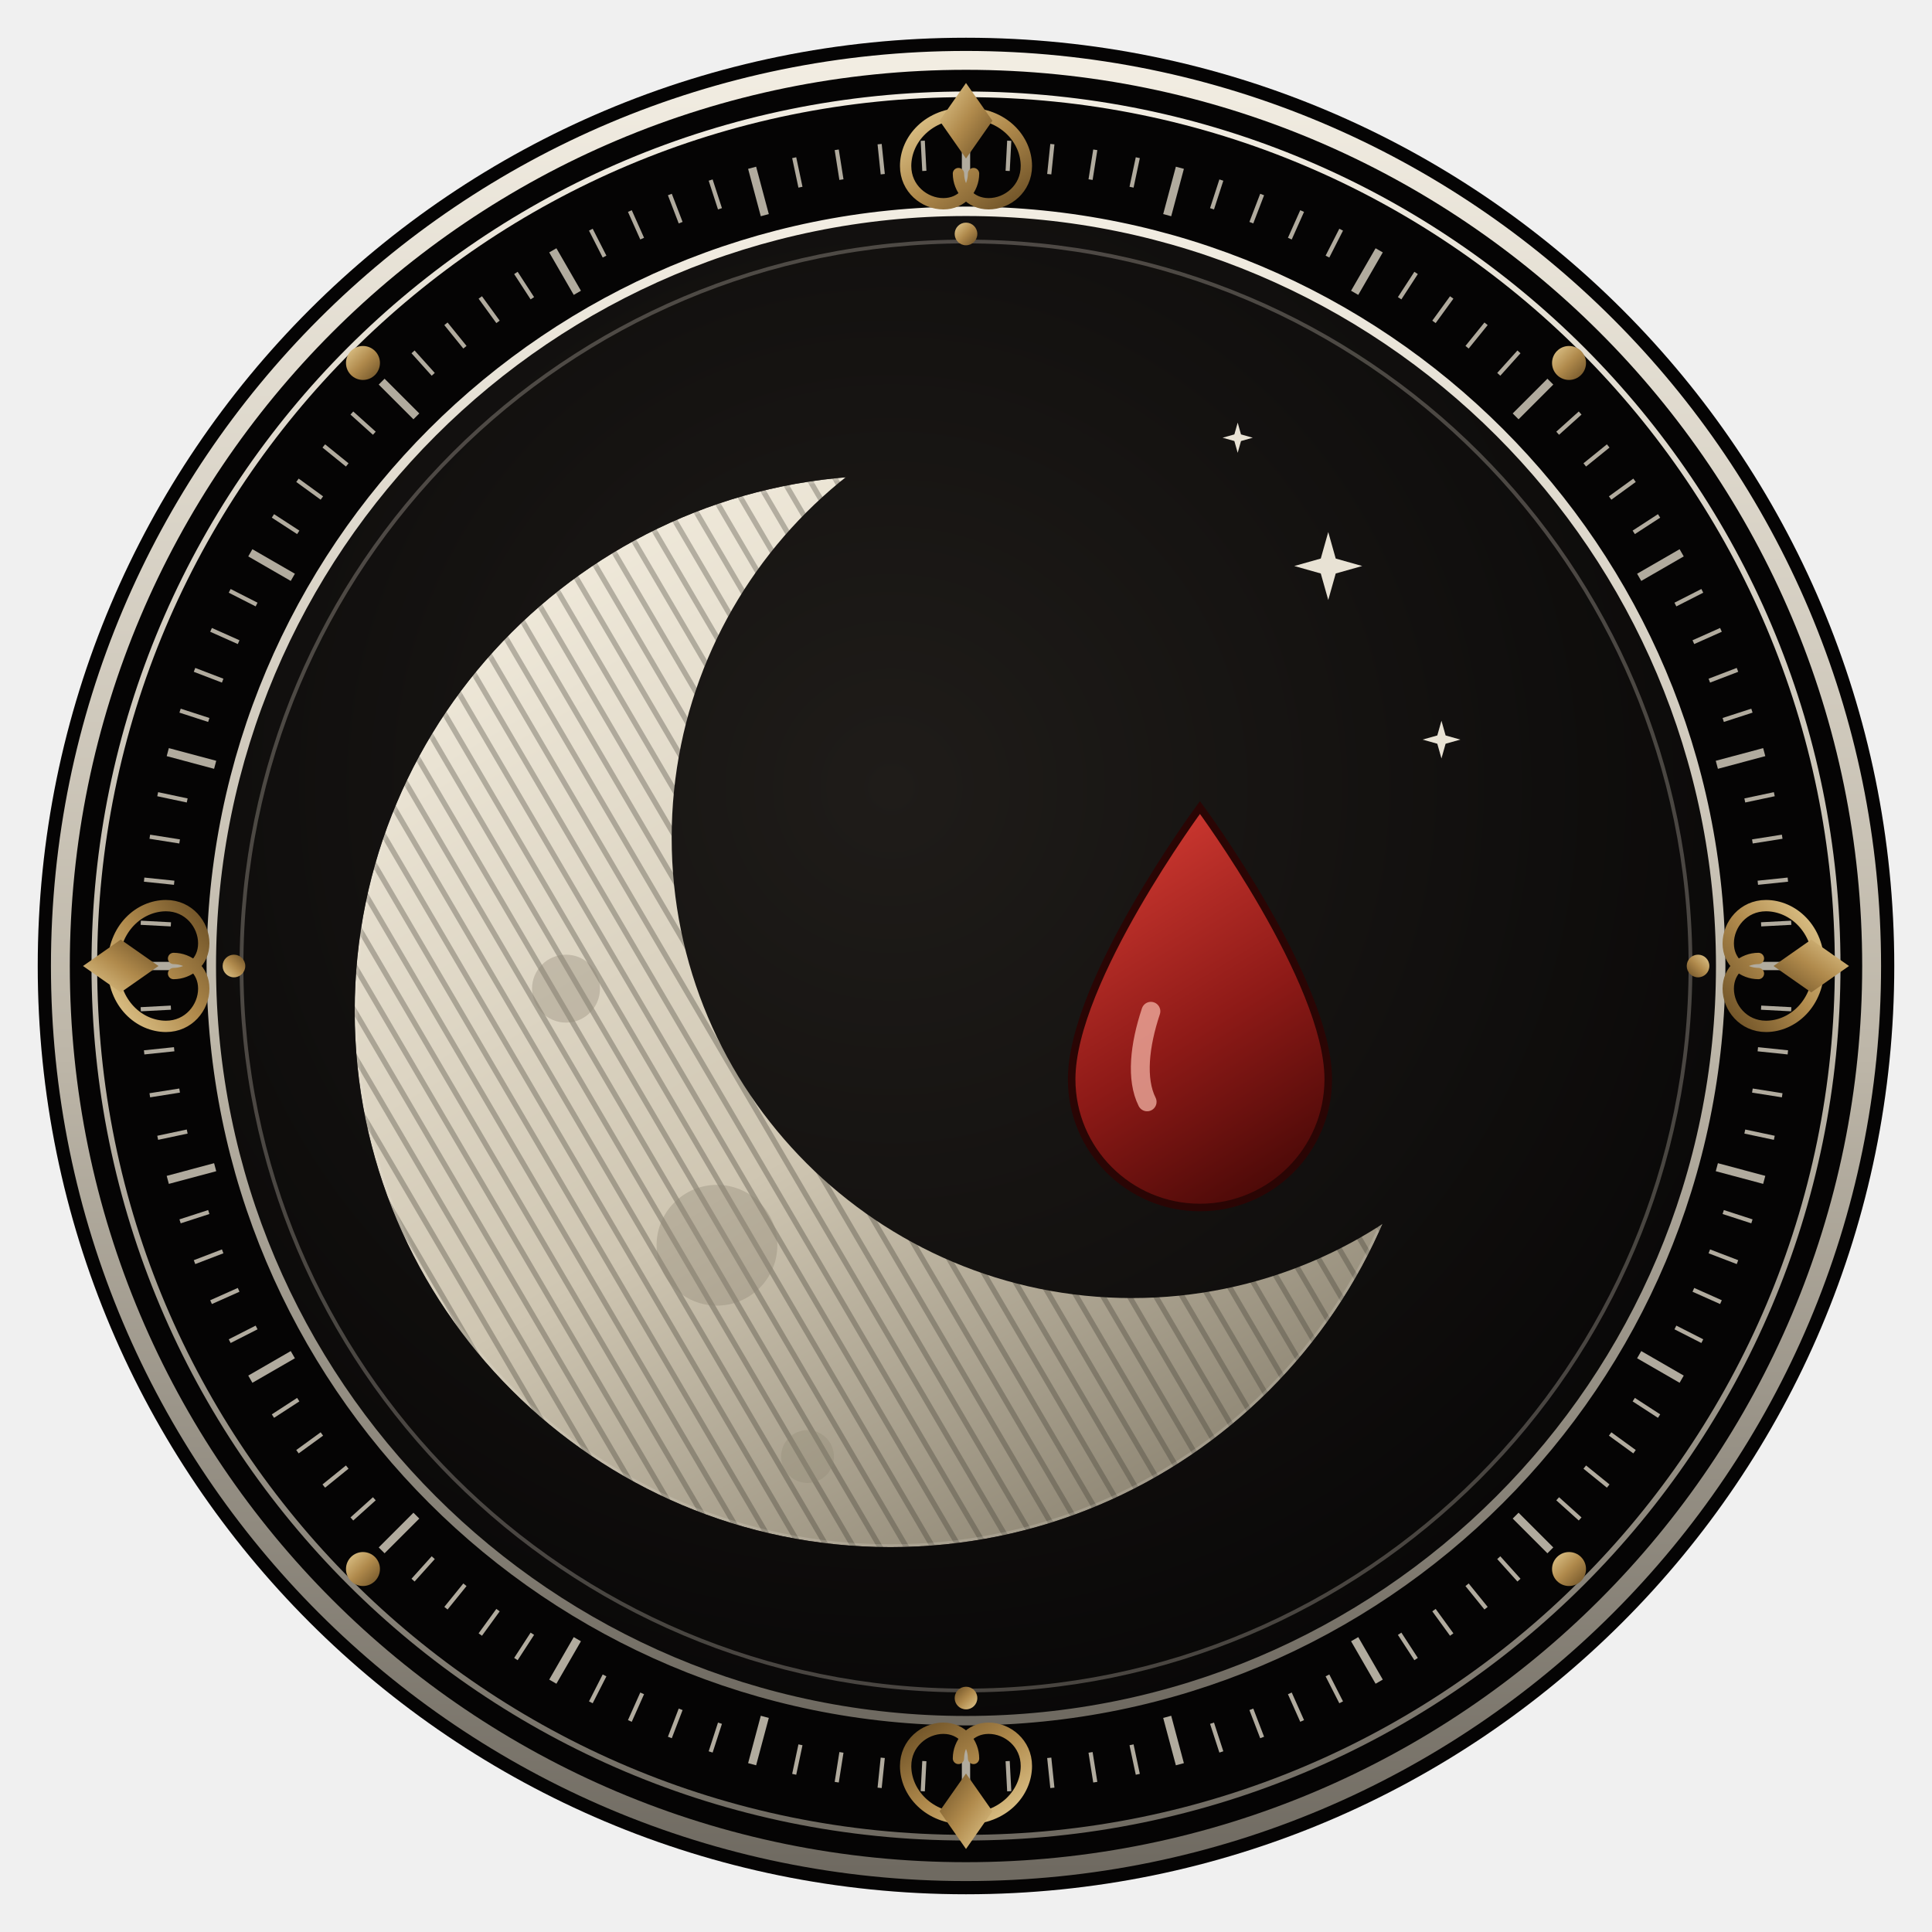
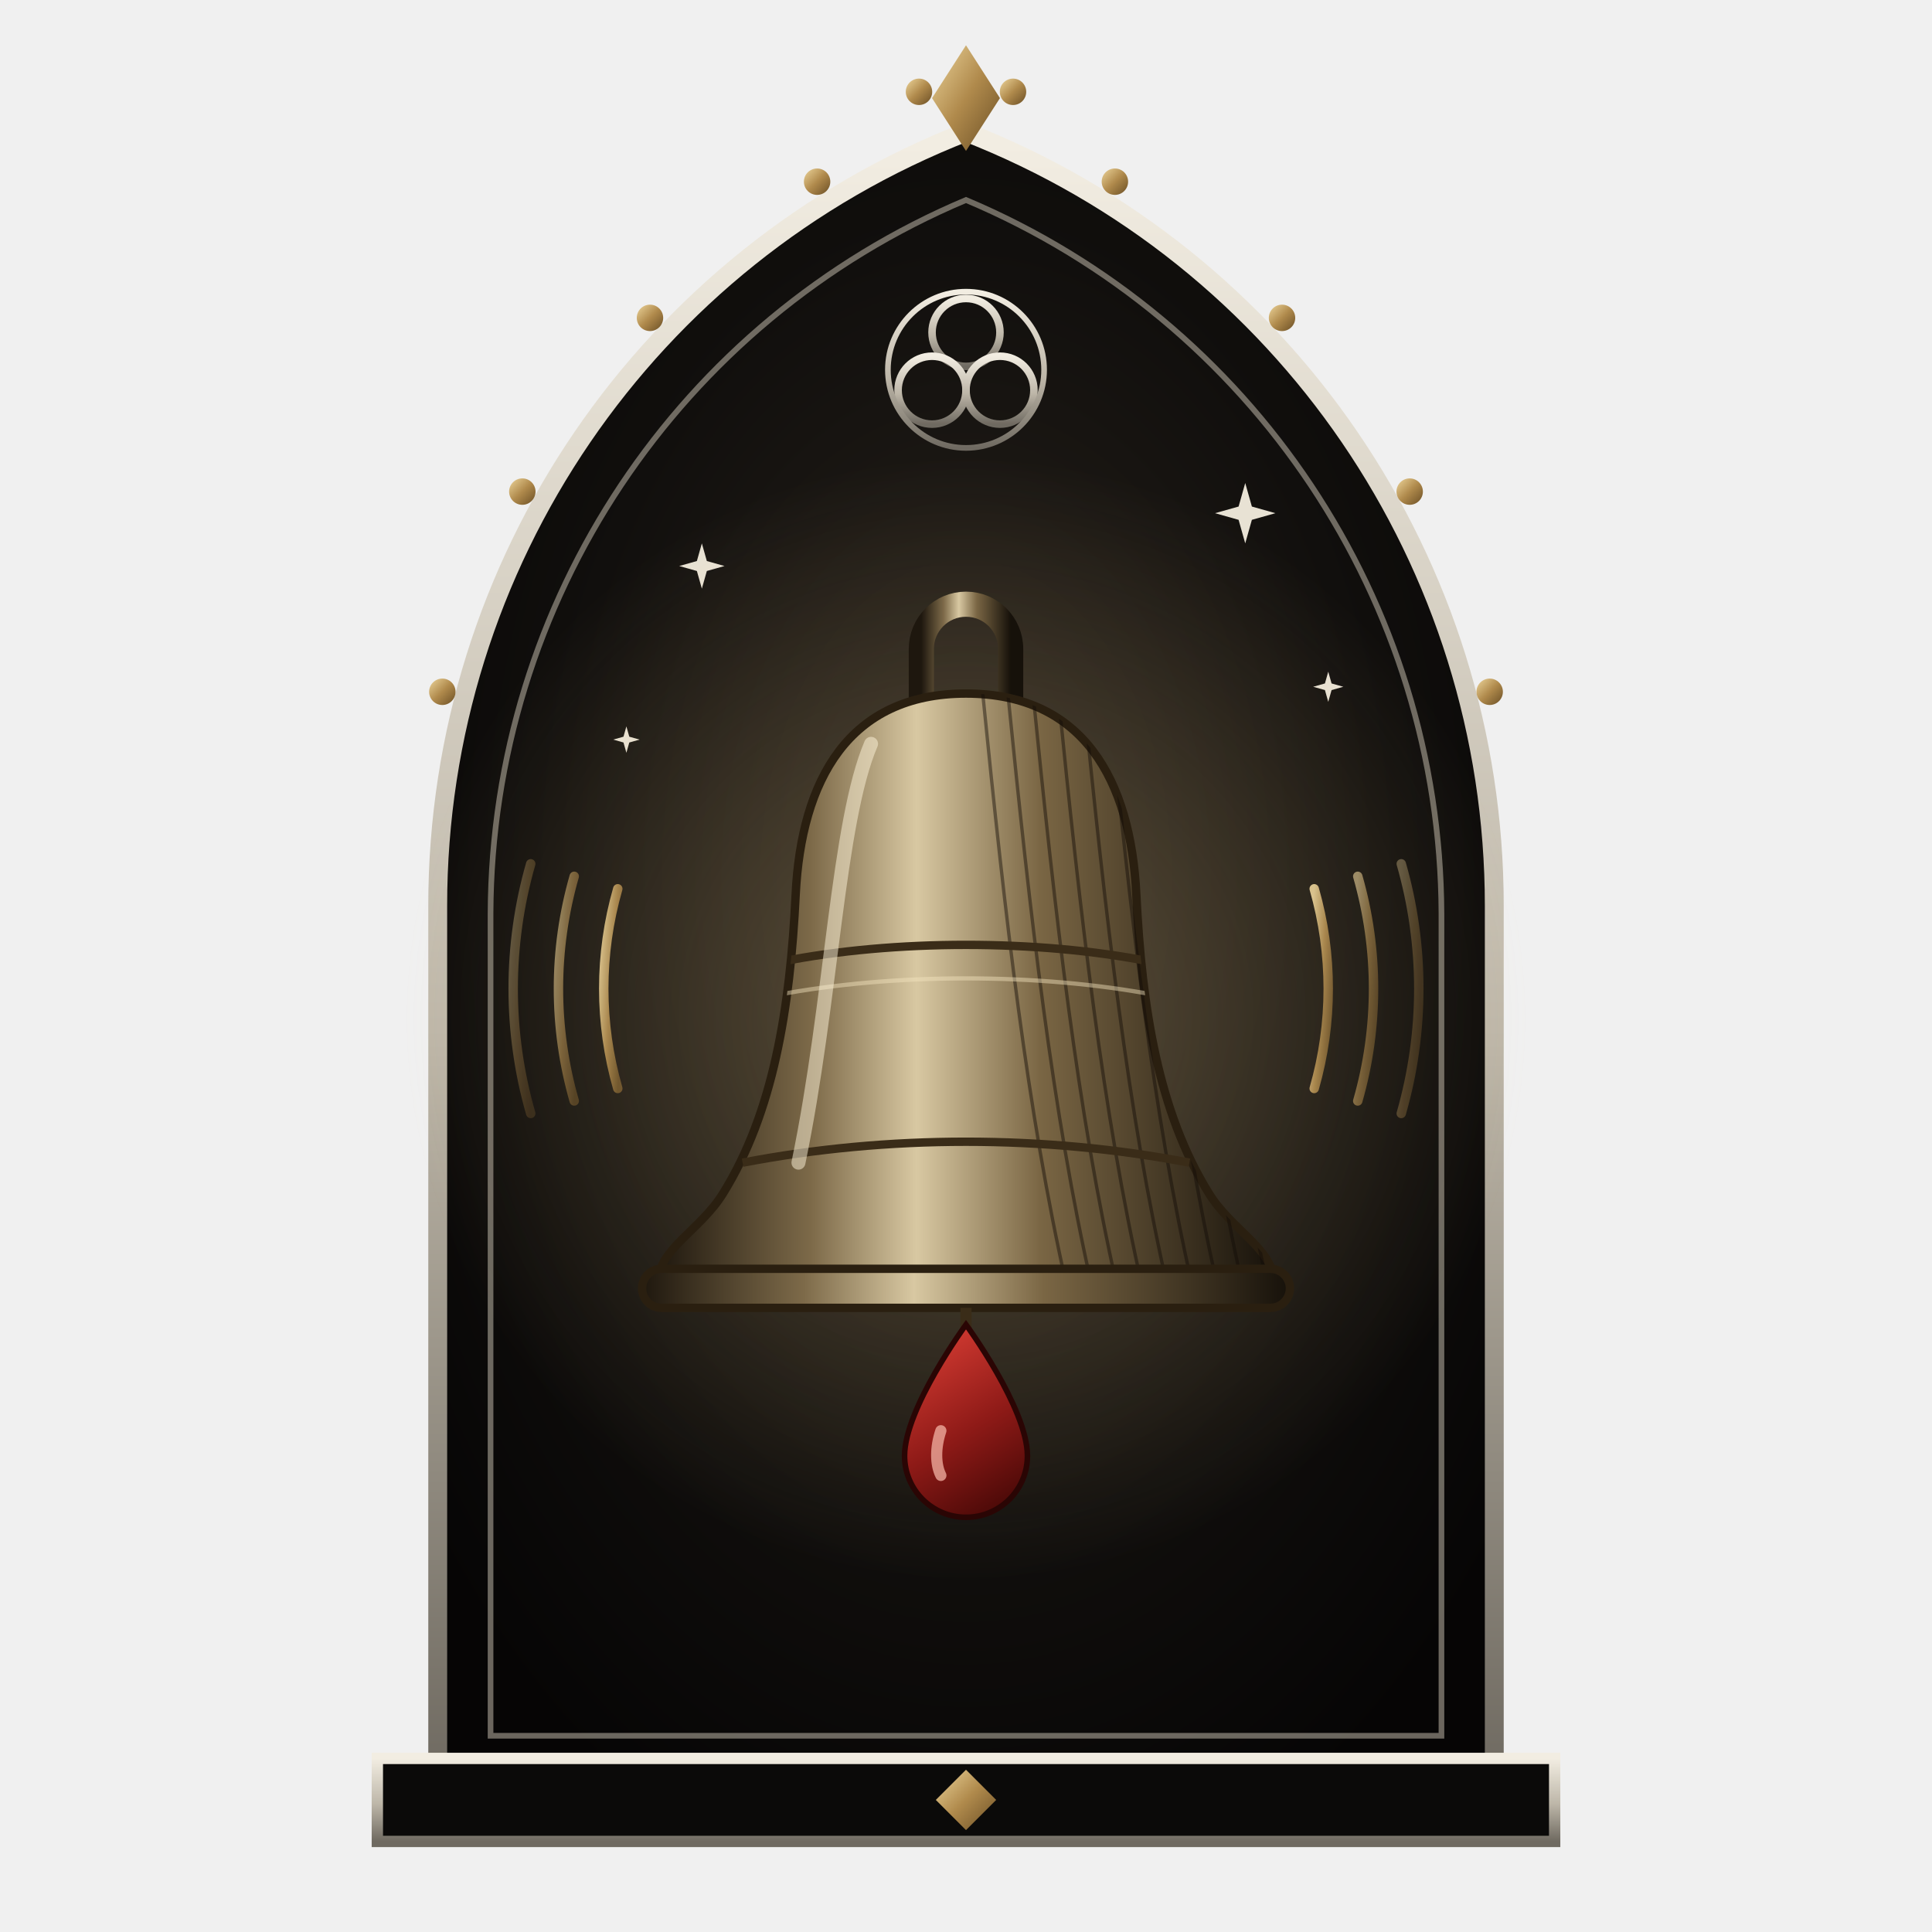
<svg xmlns="http://www.w3.org/2000/svg" viewBox="0 0 512 512">
  <defs>
    <linearGradient id="silver" x1="0" y1="0" x2="0" y2="1">
      <stop offset="0" stop-color="#f2ede2" />
      <stop offset="0.55" stop-color="#bdb6a8" />
      <stop offset="1" stop-color="#6f6a61" />
    </linearGradient>
    <linearGradient id="gold" x1="0" y1="0" x2="1" y2="1">
-       <stop offset="0" stop-color="#e2c98f" />
+       <stop offset="0" stop-color="#ecd49a" />
      <stop offset="0.5" stop-color="#b08a4c" />
      <stop offset="1" stop-color="#6b4f25" />
    </linearGradient>
-     <radialGradient id="field" cx="0.45" cy="0.38" r="0.7">
-       <stop offset="0" stop-color="#1f1c19" />
-       <stop offset="1" stop-color="#070606" />
+     <radialGradient id="field" cx="0.5" cy="0.45" r="0.65">
+       <stop offset="0" stop-color="#2a241d" />
+       <stop offset="0.6" stop-color="#110f0d" />
+       <stop offset="1" stop-color="#060505" />
    </radialGradient>
-     <linearGradient id="moon" x1="0.1" y1="0" x2="0.7" y2="1">
-       <stop offset="0" stop-color="#f6f0e2" />
-       <stop offset="0.6" stop-color="#cfc6b2" />
-       <stop offset="1" stop-color="#8d8573" />
+     <linearGradient id="bronze" x1="0" y1="0" x2="1" y2="0">
+       <stop offset="0" stop-color="#1e170e" />
+       <stop offset="0.25" stop-color="#7d6a49" />
+       <stop offset="0.42" stop-color="#d8c8a2" />
+       <stop offset="0.62" stop-color="#7a6644" />
+       <stop offset="1" stop-color="#16110a" />
    </linearGradient>
    <linearGradient id="blood" x1="0.3" y1="0" x2="0.7" y2="1">
-       <stop offset="0" stop-color="#d13a32" />
+       <stop offset="0" stop-color="#d63c33" />
      <stop offset="0.55" stop-color="#8e1a17" />
      <stop offset="1" stop-color="#4a0907" />
    </linearGradient>
-     <mask id="crescent">
-       <rect width="512" height="512" fill="#000" />
-       <circle cx="236" cy="268" r="142" fill="#fff" />
-       <circle cx="300" cy="222" r="122" fill="#000" />
-     </mask>
+     <radialGradient id="halo" cx="0.5" cy="0.5" r="0.5">
+       <stop offset="0" stop-color="#e9c98a" stop-opacity="0.32" />
+       <stop offset="1" stop-color="#e9c98a" stop-opacity="0" />
+     </radialGradient>
  </defs>
-   <circle cx="256" cy="256" r="246" fill="#050404" />
-   <circle cx="256" cy="256" r="240" fill="none" stroke="url(#silver)" stroke-width="5" />
-   <circle cx="256" cy="256" r="231" fill="none" stroke="url(#silver)" stroke-width="1.5" />
-   <g stroke="#cfc8b9" stroke-opacity="0.85">
-     <line x1="256" y1="50" x2="256" y2="37" stroke-width="2.2" />
-     <line x1="267.04" y1="45.29" x2="267.46" y2="37.3" stroke-width="1.1" />
-     <line x1="278.06" y1="46.16" x2="278.89" y2="38.2" stroke-width="1.1" />
-     <line x1="289.01" y1="47.6" x2="290.26" y2="39.7" stroke-width="1.1" />
-     <line x1="299.87" y1="49.61" x2="301.53" y2="41.79" stroke-width="1.1" />
-     <line x1="309.32" y1="57.02" x2="312.68" y2="44.46" stroke-width="2.2" />
-     <line x1="321.2" y1="55.33" x2="323.67" y2="47.72" stroke-width="1.1" />
-     <line x1="331.62" y1="59.01" x2="334.48" y2="51.55" stroke-width="1.1" />
-     <line x1="341.82" y1="63.24" x2="345.08" y2="55.93" stroke-width="1.1" />
-     <line x1="351.79" y1="68" x2="355.42" y2="60.87" stroke-width="1.1" />
-     <line x1="359" y1="77.6" x2="365.5" y2="66.34" stroke-width="2.2" />
-     <line x1="370.92" y1="79.04" x2="375.28" y2="72.33" stroke-width="1.1" />
-     <line x1="380.02" y1="85.3" x2="384.72" y2="78.83" stroke-width="1.1" />
-     <line x1="388.79" y1="92.02" x2="393.82" y2="85.81" stroke-width="1.1" />
-     <line x1="397.19" y1="99.2" x2="402.54" y2="93.25" stroke-width="1.1" />
-     <line x1="401.66" y1="110.34" x2="410.86" y2="101.14" stroke-width="2.2" />
-     <line x1="412.8" y1="114.81" x2="418.75" y2="109.46" stroke-width="1.1" />
-     <line x1="419.98" y1="123.21" x2="426.19" y2="118.18" stroke-width="1.1" />
-     <line x1="426.7" y1="131.98" x2="433.17" y2="127.28" stroke-width="1.1" />
-     <line x1="432.96" y1="141.08" x2="439.67" y2="136.72" stroke-width="1.1" />
-     <line x1="434.4" y1="153" x2="445.66" y2="146.5" stroke-width="2.2" />
-     <line x1="444" y1="160.21" x2="451.13" y2="156.58" stroke-width="1.1" />
-     <line x1="448.76" y1="170.18" x2="456.07" y2="166.92" stroke-width="1.1" />
-     <line x1="452.99" y1="180.38" x2="460.45" y2="177.52" stroke-width="1.1" />
-     <line x1="456.67" y1="190.8" x2="464.28" y2="188.33" stroke-width="1.1" />
-     <line x1="454.98" y1="202.68" x2="467.54" y2="199.32" stroke-width="2.2" />
-     <line x1="462.39" y1="212.13" x2="470.21" y2="210.47" stroke-width="1.1" />
-     <line x1="464.4" y1="222.99" x2="472.3" y2="221.74" stroke-width="1.1" />
-     <line x1="465.84" y1="233.94" x2="473.8" y2="233.11" stroke-width="1.1" />
-     <line x1="466.71" y1="244.96" x2="474.7" y2="244.54" stroke-width="1.1" />
-     <line x1="462" y1="256" x2="475" y2="256" stroke-width="2.2" />
-     <line x1="466.71" y1="267.04" x2="474.7" y2="267.46" stroke-width="1.1" />
-     <line x1="465.84" y1="278.06" x2="473.8" y2="278.89" stroke-width="1.1" />
-     <line x1="464.4" y1="289.01" x2="472.3" y2="290.26" stroke-width="1.1" />
-     <line x1="462.39" y1="299.87" x2="470.21" y2="301.53" stroke-width="1.1" />
-     <line x1="454.98" y1="309.32" x2="467.54" y2="312.68" stroke-width="2.2" />
-     <line x1="456.67" y1="321.2" x2="464.28" y2="323.67" stroke-width="1.1" />
-     <line x1="452.99" y1="331.62" x2="460.45" y2="334.48" stroke-width="1.1" />
-     <line x1="448.76" y1="341.82" x2="456.07" y2="345.08" stroke-width="1.1" />
-     <line x1="444" y1="351.79" x2="451.13" y2="355.42" stroke-width="1.1" />
-     <line x1="434.4" y1="359" x2="445.66" y2="365.5" stroke-width="2.2" />
-     <line x1="432.96" y1="370.92" x2="439.67" y2="375.28" stroke-width="1.1" />
-     <line x1="426.7" y1="380.02" x2="433.17" y2="384.72" stroke-width="1.1" />
-     <line x1="419.98" y1="388.79" x2="426.19" y2="393.82" stroke-width="1.1" />
-     <line x1="412.8" y1="397.19" x2="418.75" y2="402.54" stroke-width="1.1" />
-     <line x1="401.66" y1="401.66" x2="410.86" y2="410.86" stroke-width="2.2" />
-     <line x1="397.19" y1="412.8" x2="402.54" y2="418.75" stroke-width="1.1" />
-     <line x1="388.79" y1="419.98" x2="393.82" y2="426.19" stroke-width="1.1" />
-     <line x1="380.02" y1="426.7" x2="384.72" y2="433.17" stroke-width="1.1" />
-     <line x1="370.92" y1="432.96" x2="375.28" y2="439.67" stroke-width="1.1" />
-     <line x1="359" y1="434.4" x2="365.5" y2="445.66" stroke-width="2.2" />
-     <line x1="351.79" y1="444" x2="355.42" y2="451.13" stroke-width="1.1" />
-     <line x1="341.82" y1="448.76" x2="345.08" y2="456.07" stroke-width="1.1" />
-     <line x1="331.62" y1="452.99" x2="334.48" y2="460.45" stroke-width="1.1" />
-     <line x1="321.2" y1="456.67" x2="323.67" y2="464.28" stroke-width="1.1" />
-     <line x1="309.32" y1="454.98" x2="312.68" y2="467.54" stroke-width="2.2" />
-     <line x1="299.87" y1="462.39" x2="301.53" y2="470.21" stroke-width="1.1" />
-     <line x1="289.01" y1="464.4" x2="290.26" y2="472.3" stroke-width="1.1" />
-     <line x1="278.06" y1="465.84" x2="278.89" y2="473.8" stroke-width="1.1" />
-     <line x1="267.04" y1="466.71" x2="267.46" y2="474.7" stroke-width="1.1" />
-     <line x1="256" y1="462" x2="256" y2="475" stroke-width="2.2" />
-     <line x1="244.96" y1="466.71" x2="244.54" y2="474.7" stroke-width="1.1" />
-     <line x1="233.94" y1="465.84" x2="233.11" y2="473.8" stroke-width="1.1" />
-     <line x1="222.99" y1="464.4" x2="221.74" y2="472.3" stroke-width="1.1" />
-     <line x1="212.13" y1="462.39" x2="210.47" y2="470.21" stroke-width="1.1" />
-     <line x1="202.68" y1="454.98" x2="199.32" y2="467.54" stroke-width="2.2" />
-     <line x1="190.8" y1="456.67" x2="188.33" y2="464.28" stroke-width="1.1" />
-     <line x1="180.38" y1="452.99" x2="177.52" y2="460.45" stroke-width="1.1" />
-     <line x1="170.18" y1="448.76" x2="166.92" y2="456.07" stroke-width="1.1" />
-     <line x1="160.21" y1="444" x2="156.58" y2="451.13" stroke-width="1.1" />
-     <line x1="153" y1="434.4" x2="146.5" y2="445.66" stroke-width="2.2" />
-     <line x1="141.08" y1="432.96" x2="136.72" y2="439.67" stroke-width="1.1" />
-     <line x1="131.98" y1="426.7" x2="127.28" y2="433.17" stroke-width="1.1" />
-     <line x1="123.21" y1="419.98" x2="118.18" y2="426.19" stroke-width="1.1" />
-     <line x1="114.81" y1="412.8" x2="109.46" y2="418.75" stroke-width="1.1" />
-     <line x1="110.34" y1="401.66" x2="101.14" y2="410.86" stroke-width="2.2" />
-     <line x1="99.2" y1="397.19" x2="93.25" y2="402.54" stroke-width="1.1" />
-     <line x1="92.02" y1="388.79" x2="85.81" y2="393.82" stroke-width="1.1" />
-     <line x1="85.3" y1="380.02" x2="78.83" y2="384.72" stroke-width="1.1" />
-     <line x1="79.04" y1="370.92" x2="72.33" y2="375.28" stroke-width="1.1" />
-     <line x1="77.6" y1="359" x2="66.34" y2="365.5" stroke-width="2.2" />
-     <line x1="68" y1="351.79" x2="60.87" y2="355.42" stroke-width="1.1" />
-     <line x1="63.24" y1="341.82" x2="55.93" y2="345.08" stroke-width="1.1" />
-     <line x1="59.01" y1="331.62" x2="51.55" y2="334.48" stroke-width="1.1" />
-     <line x1="55.33" y1="321.2" x2="47.72" y2="323.67" stroke-width="1.1" />
-     <line x1="57.02" y1="309.32" x2="44.46" y2="312.68" stroke-width="2.2" />
-     <line x1="49.61" y1="299.87" x2="41.79" y2="301.53" stroke-width="1.1" />
-     <line x1="47.6" y1="289.01" x2="39.7" y2="290.26" stroke-width="1.1" />
-     <line x1="46.16" y1="278.06" x2="38.2" y2="278.89" stroke-width="1.1" />
-     <line x1="45.29" y1="267.04" x2="37.3" y2="267.46" stroke-width="1.1" />
-     <line x1="50" y1="256" x2="37" y2="256" stroke-width="2.2" />
-     <line x1="45.29" y1="244.96" x2="37.3" y2="244.54" stroke-width="1.1" />
-     <line x1="46.16" y1="233.94" x2="38.2" y2="233.11" stroke-width="1.1" />
-     <line x1="47.6" y1="222.99" x2="39.7" y2="221.74" stroke-width="1.1" />
-     <line x1="49.61" y1="212.13" x2="41.79" y2="210.47" stroke-width="1.1" />
-     <line x1="57.02" y1="202.68" x2="44.46" y2="199.32" stroke-width="2.2" />
-     <line x1="55.33" y1="190.8" x2="47.72" y2="188.33" stroke-width="1.1" />
-     <line x1="59.01" y1="180.38" x2="51.55" y2="177.52" stroke-width="1.1" />
-     <line x1="63.24" y1="170.18" x2="55.93" y2="166.92" stroke-width="1.1" />
-     <line x1="68" y1="160.21" x2="60.87" y2="156.58" stroke-width="1.1" />
-     <line x1="77.6" y1="153" x2="66.34" y2="146.5" stroke-width="2.2" />
-     <line x1="79.04" y1="141.08" x2="72.33" y2="136.72" stroke-width="1.1" />
-     <line x1="85.3" y1="131.98" x2="78.83" y2="127.28" stroke-width="1.1" />
-     <line x1="92.02" y1="123.21" x2="85.81" y2="118.18" stroke-width="1.1" />
-     <line x1="99.2" y1="114.81" x2="93.25" y2="109.46" stroke-width="1.1" />
-     <line x1="110.34" y1="110.34" x2="101.14" y2="101.14" stroke-width="2.2" />
-     <line x1="114.81" y1="99.2" x2="109.46" y2="93.25" stroke-width="1.1" />
-     <line x1="123.21" y1="92.02" x2="118.18" y2="85.81" stroke-width="1.1" />
-     <line x1="131.98" y1="85.3" x2="127.28" y2="78.83" stroke-width="1.1" />
-     <line x1="141.08" y1="79.04" x2="136.72" y2="72.33" stroke-width="1.1" />
-     <line x1="153" y1="77.6" x2="146.5" y2="66.34" stroke-width="2.2" />
-     <line x1="160.21" y1="68" x2="156.58" y2="60.87" stroke-width="1.1" />
-     <line x1="170.18" y1="63.24" x2="166.92" y2="55.93" stroke-width="1.1" />
-     <line x1="180.38" y1="59.01" x2="177.52" y2="51.55" stroke-width="1.1" />
-     <line x1="190.8" y1="55.33" x2="188.33" y2="47.72" stroke-width="1.1" />
-     <line x1="202.68" y1="57.02" x2="199.32" y2="44.46" stroke-width="2.2" />
-     <line x1="212.13" y1="49.61" x2="210.47" y2="41.79" stroke-width="1.1" />
-     <line x1="222.99" y1="47.6" x2="221.74" y2="39.7" stroke-width="1.1" />
-     <line x1="233.94" y1="46.16" x2="233.11" y2="38.2" stroke-width="1.1" />
-     <line x1="244.96" y1="45.29" x2="244.54" y2="37.3" stroke-width="1.1" />
+   <path d="M116 474V240A220 220 0 0 1 256 35A220 220 0 0 1 396 240V474Z" fill="url(#field)" stroke="url(#silver)" stroke-width="5" stroke-linejoin="round" />
+   <path d="M130 460V242A206 206 0 0 1 256 53A206 206 0 0 1 382 242V460Z" fill="none" stroke="#bdb6a8" stroke-opacity="0.55" stroke-width="1.5" />
+   <g fill="url(#gold)">
+     <circle cx="117.22" cy="183.33" r="3.5" />
+     <circle cx="394.78" cy="183.33" r="3.5" />
+     <circle cx="138.42" cy="130.28" r="3.5" />
+     <circle cx="373.58" cy="130.28" r="3.5" />
+     <circle cx="172.25" cy="84.24" r="3.5" />
+     <circle cx="339.75" cy="84.24" r="3.5" />
+     <circle cx="216.54" cy="48.15" r="3.5" />
+     <circle cx="295.46" cy="48.15" r="3.5" />
+     <circle cx="268.46" cy="24.33" r="3.5" />
+     <circle cx="243.54" cy="24.33" r="3.5" />
  </g>
-   <circle cx="256" cy="256" r="200" fill="url(#field)" stroke="url(#silver)" stroke-width="2.5" />
-   <circle cx="256" cy="256" r="192" fill="none" stroke="#bdb6a8" stroke-opacity="0.35" stroke-width="1" />
-   <g transform="rotate(0 256 256)">
-     <path d="M256 30c-10 0-16 7-16 14 0 6 5 10 10 10s8-4 8-8M256 30c10 0 16 7 16 14 0 6-5 10-10 10s-8-4-8-8" fill="none" stroke="url(#gold)" stroke-width="3" stroke-linecap="round" />
-     <path d="M256 22l7 10-7 10-7-10z" fill="url(#gold)" />
-     <circle cx="256" cy="62" r="3" fill="url(#gold)" />
+   <path d="M256 12l9 14-9 14-9-14z" fill="url(#gold)" />
+   <path d="M256 40v-4" stroke="url(#gold)" stroke-width="3" />
+   <g fill="none" stroke="url(#silver)" stroke-width="2">
+     <circle cx="256" cy="88.1" r="9" />
+     <circle cx="247" cy="103.4" r="9" />
+     <circle cx="265" cy="103.4" r="9" />
+     <circle cx="256" cy="98" r="20.7" stroke-width="1.5" />
  </g>
-   <g transform="rotate(90 256 256)">
-     <path d="M256 30c-10 0-16 7-16 14 0 6 5 10 10 10s8-4 8-8M256 30c10 0 16 7 16 14 0 6-5 10-10 10s-8-4-8-8" fill="none" stroke="url(#gold)" stroke-width="3" stroke-linecap="round" />
-     <path d="M256 22l7 10-7 10-7-10z" fill="url(#gold)" />
-     <circle cx="256" cy="62" r="3" fill="url(#gold)" />
+   <path d="M186 144L187.32 148.68L192 150L187.32 151.32L186 156L184.68 151.32L180 150L184.68 148.68z" fill="#e8e2d4" />
+   <path d="M330 128L331.76 134.24L338 136L331.76 137.76L330 144L328.24 137.76L322 136L328.24 134.24z" fill="#e8e2d4" />
+   <path d="M352 178L352.88 181.12L356 182L352.88 182.88L352 186L351.12 182.88L348 182L351.12 181.12z" fill="#e8e2d4" />
+   <path d="M166 192.5L166.77 195.23L169.5 196L166.77 196.77L166 199.5L165.23 196.77L162.5 196L165.23 195.23z" fill="#e8e2d4" />
+   <g fill="none" stroke="url(#gold)" stroke-width="2.5" stroke-linecap="round">
+     <path d="M163.72 235.54A96 96 0 0 0 163.72 288.46" stroke-opacity="0.9" />
+     <path d="M348.28 235.54A96 96 0 0 1 348.28 288.46" stroke-opacity="0.9" />
+     <path d="M152.18 232.23A108 108 0 0 0 152.18 291.77" stroke-opacity="0.6" />
+     <path d="M359.82 232.23A108 108 0 0 1 359.82 291.77" stroke-opacity="0.6" />
+     <path d="M140.65 228.92A120 120 0 0 0 140.65 295.08" stroke-opacity="0.35" />
+     <path d="M371.35 228.92A120 120 0 0 1 371.35 295.08" stroke-opacity="0.35" />
  </g>
-   <g transform="rotate(180 256 256)">
-     <path d="M256 30c-10 0-16 7-16 14 0 6 5 10 10 10s8-4 8-8M256 30c10 0 16 7 16 14 0 6-5 10-10 10s-8-4-8-8" fill="none" stroke="url(#gold)" stroke-width="3" stroke-linecap="round" />
-     <path d="M256 22l7 10-7 10-7-10z" fill="url(#gold)" />
-     <circle cx="256" cy="62" r="3" fill="url(#gold)" />
+   <circle cx="256" cy="270" r="150" fill="url(#halo)" />
+   <g transform="translate(256 280) scale(0.74) translate(-256 -280)">
+     <path d="M240 152V134a16 16 0 0 1 32 0V152" fill="none" stroke="url(#bronze)" stroke-width="9" />
+     <path d="M256 150C214 150 197 181 195 222C193 263 187 300 169 329C161 342 146 349 146 360H366C366 349 351 342 343 329C325 300 319 263 317 222C315 181 298 150 256 150Z" fill="url(#bronze)" stroke="#2a1f10" stroke-width="3" />
+     <clipPath id="bellclip">
+       <path d="M256 150C214 150 197 181 195 222C193 263 187 300 169 329C161 342 146 349 146 360H366C366 349 351 342 343 329C325 300 319 263 317 222C315 181 298 150 256 150Z" />
+     </clipPath>
+     <g clip-path="url(#bellclip)">
+       <g fill="none" stroke="#120d07" stroke-opacity="0.45" stroke-width="1.2">
+         <path d="M262 150C270 230 278 300 292 362" />
+         <path d="M271 150C279 230 287 300 301 362" />
+         <path d="M280 150C288 230 296 300 310 362" />
+         <path d="M289 150C297 230 305 300 319 362" />
+         <path d="M298 150C306 230 314 300 328 362" />
+         <path d="M307 150C315 230 323 300 337 362" />
+         <path d="M316 150C324 230 332 300 346 362" />
+         <path d="M325 150C333 230 341 300 355 362" />
+         <path d="M334 150C342 230 350 300 364 362" />
+         <path d="M343 150C351 230 359 300 373 362" />
+         <path d="M352 150C360 230 368 300 382 362" />
+         <path d="M361 150C369 230 377 300 391 362" />
+       </g>
+       <path d="M190 246C230 238 282 238 322 246" fill="none" stroke="#3a2c18" stroke-width="3" />
+       <path d="M188 258C230 250 282 250 324 258" fill="none" stroke="#f5e6bf" stroke-opacity="0.45" stroke-width="1.5" />
+       <path d="M176 318C228 308 284 308 336 318" fill="none" stroke="#3a2c18" stroke-width="3" />
+       <path d="M222 168C210 196 208 260 196 318" fill="none" stroke="#fff6dc" stroke-opacity="0.5" stroke-width="5" stroke-linecap="round" />
+     </g>
+     <rect x="140" y="356" width="232" height="14" rx="7" fill="url(#bronze)" stroke="#2a1f10" stroke-width="3" />
+     <path d="M256 370v8" stroke="#3a2c18" stroke-width="4" />
+     <path d="M256 376c0 0-22 30-22 47a22 22 0 0 0 44 0c0-17-22-47-22-47z" fill="url(#blood)" stroke="#2a0504" stroke-width="2" />
+     <path d="M247 414c-2 6-2 12 0 16" fill="none" stroke="#f3b3a4" stroke-opacity="0.75" stroke-width="4" stroke-linecap="round" />
  </g>
-   <g transform="rotate(270 256 256)">
-     <path d="M256 30c-10 0-16 7-16 14 0 6 5 10 10 10s8-4 8-8M256 30c10 0 16 7 16 14 0 6-5 10-10 10s-8-4-8-8" fill="none" stroke="url(#gold)" stroke-width="3" stroke-linecap="round" />
-     <path d="M256 22l7 10-7 10-7-10z" fill="url(#gold)" />
-     <circle cx="256" cy="62" r="3" fill="url(#gold)" />
-   </g>
-   <circle cx="415.81" cy="96.19" r="4.5" fill="url(#gold)" />
-   <circle cx="415.81" cy="415.81" r="4.5" fill="url(#gold)" />
-   <circle cx="96.19" cy="415.81" r="4.5" fill="url(#gold)" />
-   <circle cx="96.19" cy="96.19" r="4.5" fill="url(#gold)" />
-   <g mask="url(#crescent)">
-     <circle cx="236" cy="268" r="142" fill="url(#moon)" />
-     <g stroke="#3a352e" stroke-opacity="0.32" stroke-width="1.4">
-       <line x1="-280" y1="0" x2="20" y2="512" />
-       <line x1="-273" y1="0" x2="27" y2="512" />
-       <line x1="-266" y1="0" x2="34" y2="512" />
-       <line x1="-259" y1="0" x2="41" y2="512" />
-       <line x1="-252" y1="0" x2="48" y2="512" />
-       <line x1="-245" y1="0" x2="55" y2="512" />
-       <line x1="-238" y1="0" x2="62" y2="512" />
-       <line x1="-231" y1="0" x2="69" y2="512" />
-       <line x1="-224" y1="0" x2="76" y2="512" />
-       <line x1="-217" y1="0" x2="83" y2="512" />
-       <line x1="-210" y1="0" x2="90" y2="512" />
-       <line x1="-203" y1="0" x2="97" y2="512" />
-       <line x1="-196" y1="0" x2="104" y2="512" />
-       <line x1="-189" y1="0" x2="111" y2="512" />
-       <line x1="-182" y1="0" x2="118" y2="512" />
-       <line x1="-175" y1="0" x2="125" y2="512" />
-       <line x1="-168" y1="0" x2="132" y2="512" />
-       <line x1="-161" y1="0" x2="139" y2="512" />
-       <line x1="-154" y1="0" x2="146" y2="512" />
-       <line x1="-147" y1="0" x2="153" y2="512" />
-       <line x1="-140" y1="0" x2="160" y2="512" />
-       <line x1="-133" y1="0" x2="167" y2="512" />
-       <line x1="-126" y1="0" x2="174" y2="512" />
-       <line x1="-119" y1="0" x2="181" y2="512" />
-       <line x1="-112" y1="0" x2="188" y2="512" />
-       <line x1="-105" y1="0" x2="195" y2="512" />
-       <line x1="-98" y1="0" x2="202" y2="512" />
-       <line x1="-91" y1="0" x2="209" y2="512" />
-       <line x1="-84" y1="0" x2="216" y2="512" />
-       <line x1="-77" y1="0" x2="223" y2="512" />
-       <line x1="-70" y1="0" x2="230" y2="512" />
-       <line x1="-63" y1="0" x2="237" y2="512" />
-       <line x1="-56" y1="0" x2="244" y2="512" />
-       <line x1="-49" y1="0" x2="251" y2="512" />
-       <line x1="-42" y1="0" x2="258" y2="512" />
-       <line x1="-35" y1="0" x2="265" y2="512" />
-       <line x1="-28" y1="0" x2="272" y2="512" />
-       <line x1="-21" y1="0" x2="279" y2="512" />
-       <line x1="-14" y1="0" x2="286" y2="512" />
-       <line x1="-7" y1="0" x2="293" y2="512" />
-       <line x1="0" y1="0" x2="300" y2="512" />
-       <line x1="7" y1="0" x2="307" y2="512" />
-       <line x1="14" y1="0" x2="314" y2="512" />
-       <line x1="21" y1="0" x2="321" y2="512" />
-       <line x1="28" y1="0" x2="328" y2="512" />
-       <line x1="35" y1="0" x2="335" y2="512" />
-       <line x1="42" y1="0" x2="342" y2="512" />
-       <line x1="49" y1="0" x2="349" y2="512" />
-       <line x1="56" y1="0" x2="356" y2="512" />
-       <line x1="63" y1="0" x2="363" y2="512" />
-       <line x1="70" y1="0" x2="370" y2="512" />
-       <line x1="77" y1="0" x2="377" y2="512" />
-       <line x1="84" y1="0" x2="384" y2="512" />
-       <line x1="91" y1="0" x2="391" y2="512" />
-       <line x1="98" y1="0" x2="398" y2="512" />
-       <line x1="105" y1="0" x2="405" y2="512" />
-       <line x1="112" y1="0" x2="412" y2="512" />
-       <line x1="119" y1="0" x2="419" y2="512" />
-       <line x1="126" y1="0" x2="426" y2="512" />
-       <line x1="133" y1="0" x2="433" y2="512" />
-       <line x1="140" y1="0" x2="440" y2="512" />
-       <line x1="147" y1="0" x2="447" y2="512" />
-       <line x1="154" y1="0" x2="454" y2="512" />
-       <line x1="161" y1="0" x2="461" y2="512" />
-       <line x1="168" y1="0" x2="468" y2="512" />
-       <line x1="175" y1="0" x2="475" y2="512" />
-       <line x1="182" y1="0" x2="482" y2="512" />
-       <line x1="189" y1="0" x2="489" y2="512" />
-       <line x1="196" y1="0" x2="496" y2="512" />
-       <line x1="203" y1="0" x2="503" y2="512" />
-       <line x1="210" y1="0" x2="510" y2="512" />
-       <line x1="217" y1="0" x2="517" y2="512" />
-       <line x1="224" y1="0" x2="524" y2="512" />
-       <line x1="231" y1="0" x2="531" y2="512" />
-       <line x1="238" y1="0" x2="538" y2="512" />
-       <line x1="245" y1="0" x2="545" y2="512" />
-       <line x1="252" y1="0" x2="552" y2="512" />
-       <line x1="259" y1="0" x2="559" y2="512" />
-       <line x1="266" y1="0" x2="566" y2="512" />
-       <line x1="273" y1="0" x2="573" y2="512" />
-       <line x1="280" y1="0" x2="580" y2="512" />
-       <line x1="287" y1="0" x2="587" y2="512" />
-       <line x1="294" y1="0" x2="594" y2="512" />
-       <line x1="301" y1="0" x2="601" y2="512" />
-       <line x1="308" y1="0" x2="608" y2="512" />
-       <line x1="315" y1="0" x2="615" y2="512" />
-       <line x1="322" y1="0" x2="622" y2="512" />
-       <line x1="329" y1="0" x2="629" y2="512" />
-       <line x1="336" y1="0" x2="636" y2="512" />
-       <line x1="343" y1="0" x2="643" y2="512" />
-       <line x1="350" y1="0" x2="650" y2="512" />
-       <line x1="357" y1="0" x2="657" y2="512" />
-       <line x1="364" y1="0" x2="664" y2="512" />
-       <line x1="371" y1="0" x2="671" y2="512" />
-       <line x1="378" y1="0" x2="678" y2="512" />
-       <line x1="385" y1="0" x2="685" y2="512" />
-       <line x1="392" y1="0" x2="692" y2="512" />
-       <line x1="399" y1="0" x2="699" y2="512" />
-       <line x1="406" y1="0" x2="706" y2="512" />
-       <line x1="413" y1="0" x2="713" y2="512" />
-     </g>
-     <circle cx="190" cy="330" r="16" fill="#8d8573" fill-opacity="0.35" />
-     <circle cx="150" cy="262" r="9" fill="#8d8573" fill-opacity="0.35" />
-     <circle cx="214" cy="386" r="7" fill="#8d8573" fill-opacity="0.3" />
-   </g>
-   <circle cx="236" cy="268" r="142" fill="none" stroke="#f2ede2" stroke-opacity="0.18" stroke-width="1.5" mask="url(#crescent)" />
-   <path d="M318 214c0 0-34 46-34 72a34 34 0 0 0 68 0c0-26-34-72-34-72z" fill="url(#blood)" stroke="#2a0504" stroke-width="2" />
-   <path d="M305 268c-3 9-4 18-1 24" fill="none" stroke="#f3b3a4" stroke-opacity="0.75" stroke-width="5" stroke-linecap="round" />
-   <path d="M352 141L353.98 148.02L361 150L353.98 151.98L352 159L350.02 151.98L343 150L350.02 148.02z" fill="#e8e2d4" />
-   <path d="M382 191L383.1 194.9L387 196L383.1 197.1L382 201L380.9 197.1L377 196L380.9 194.9z" fill="#e8e2d4" />
-   <path d="M328 112L328.88 115.12L332 116L328.88 116.88L328 120L327.12 116.88L324 116L327.12 115.12z" fill="#e8e2d4" />
+   <rect x="100" y="466" width="312" height="22" fill="#0b0a09" stroke="url(#silver)" stroke-width="3" />
+   <path d="M120 477h108M284 477h108" stroke="url(#gold)" stroke-width="1.5" />
+   <path d="M256 469l8 8-8 8-8-8z" fill="url(#gold)" />
</svg>
